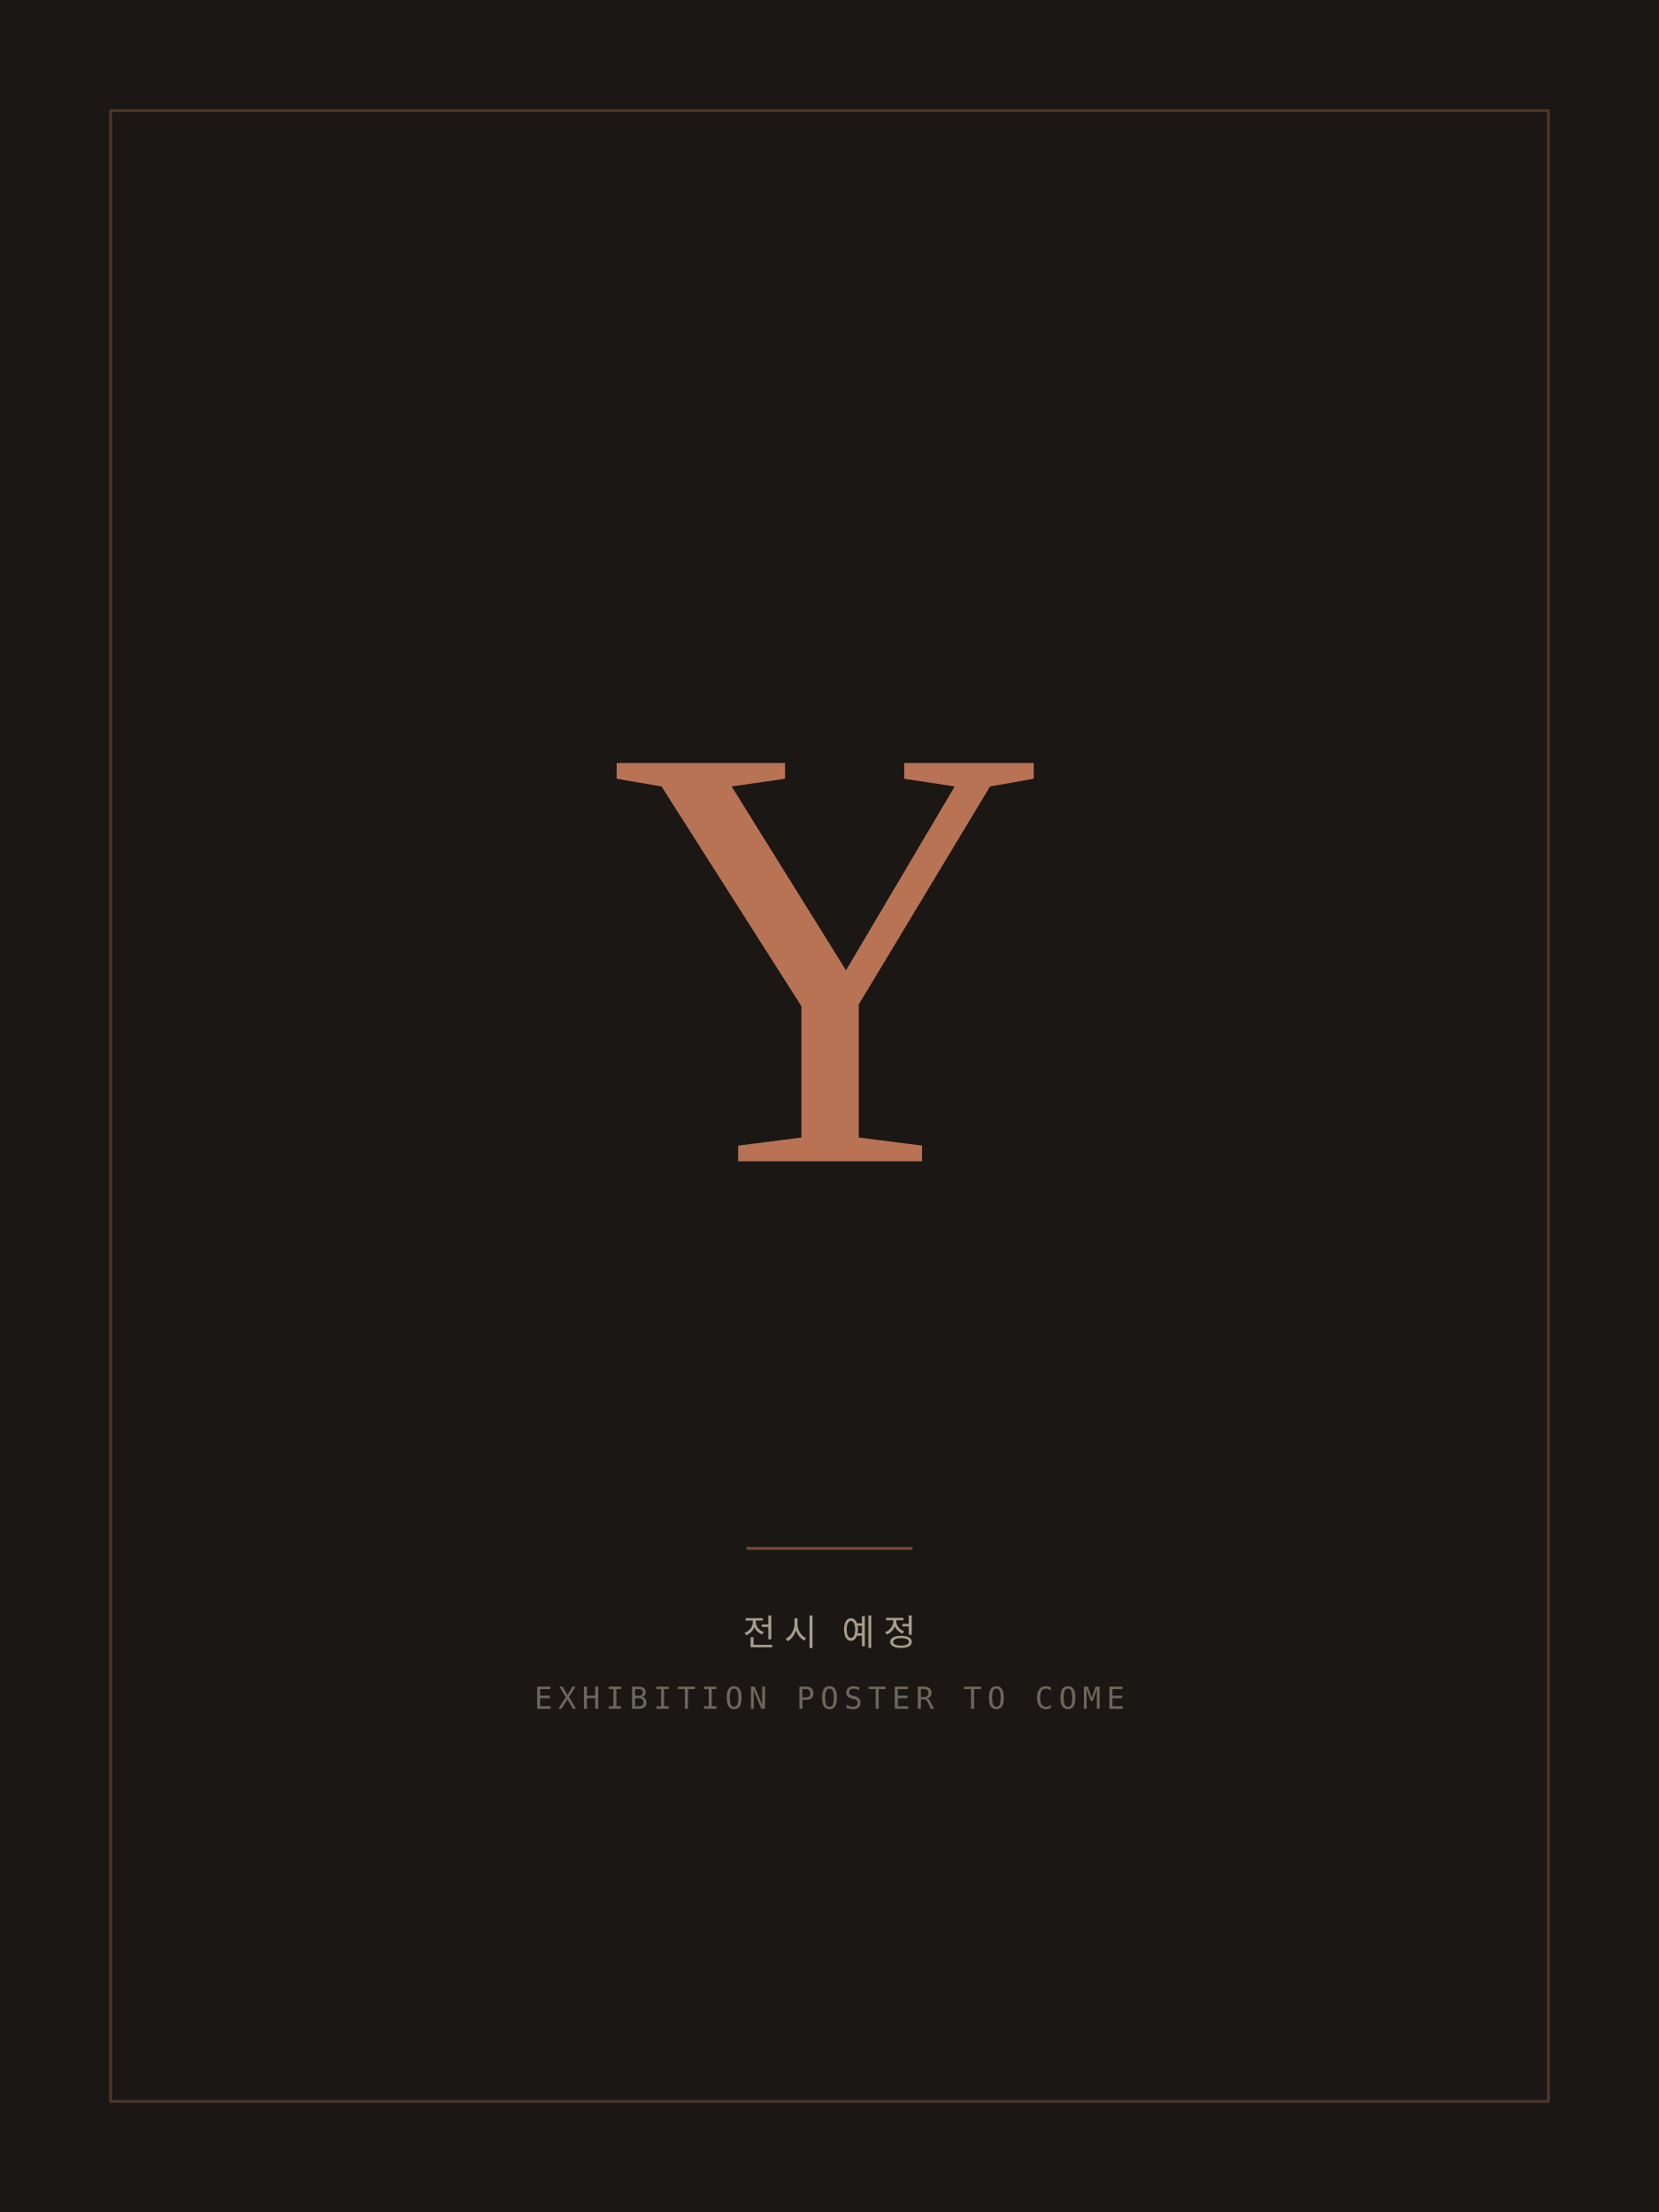
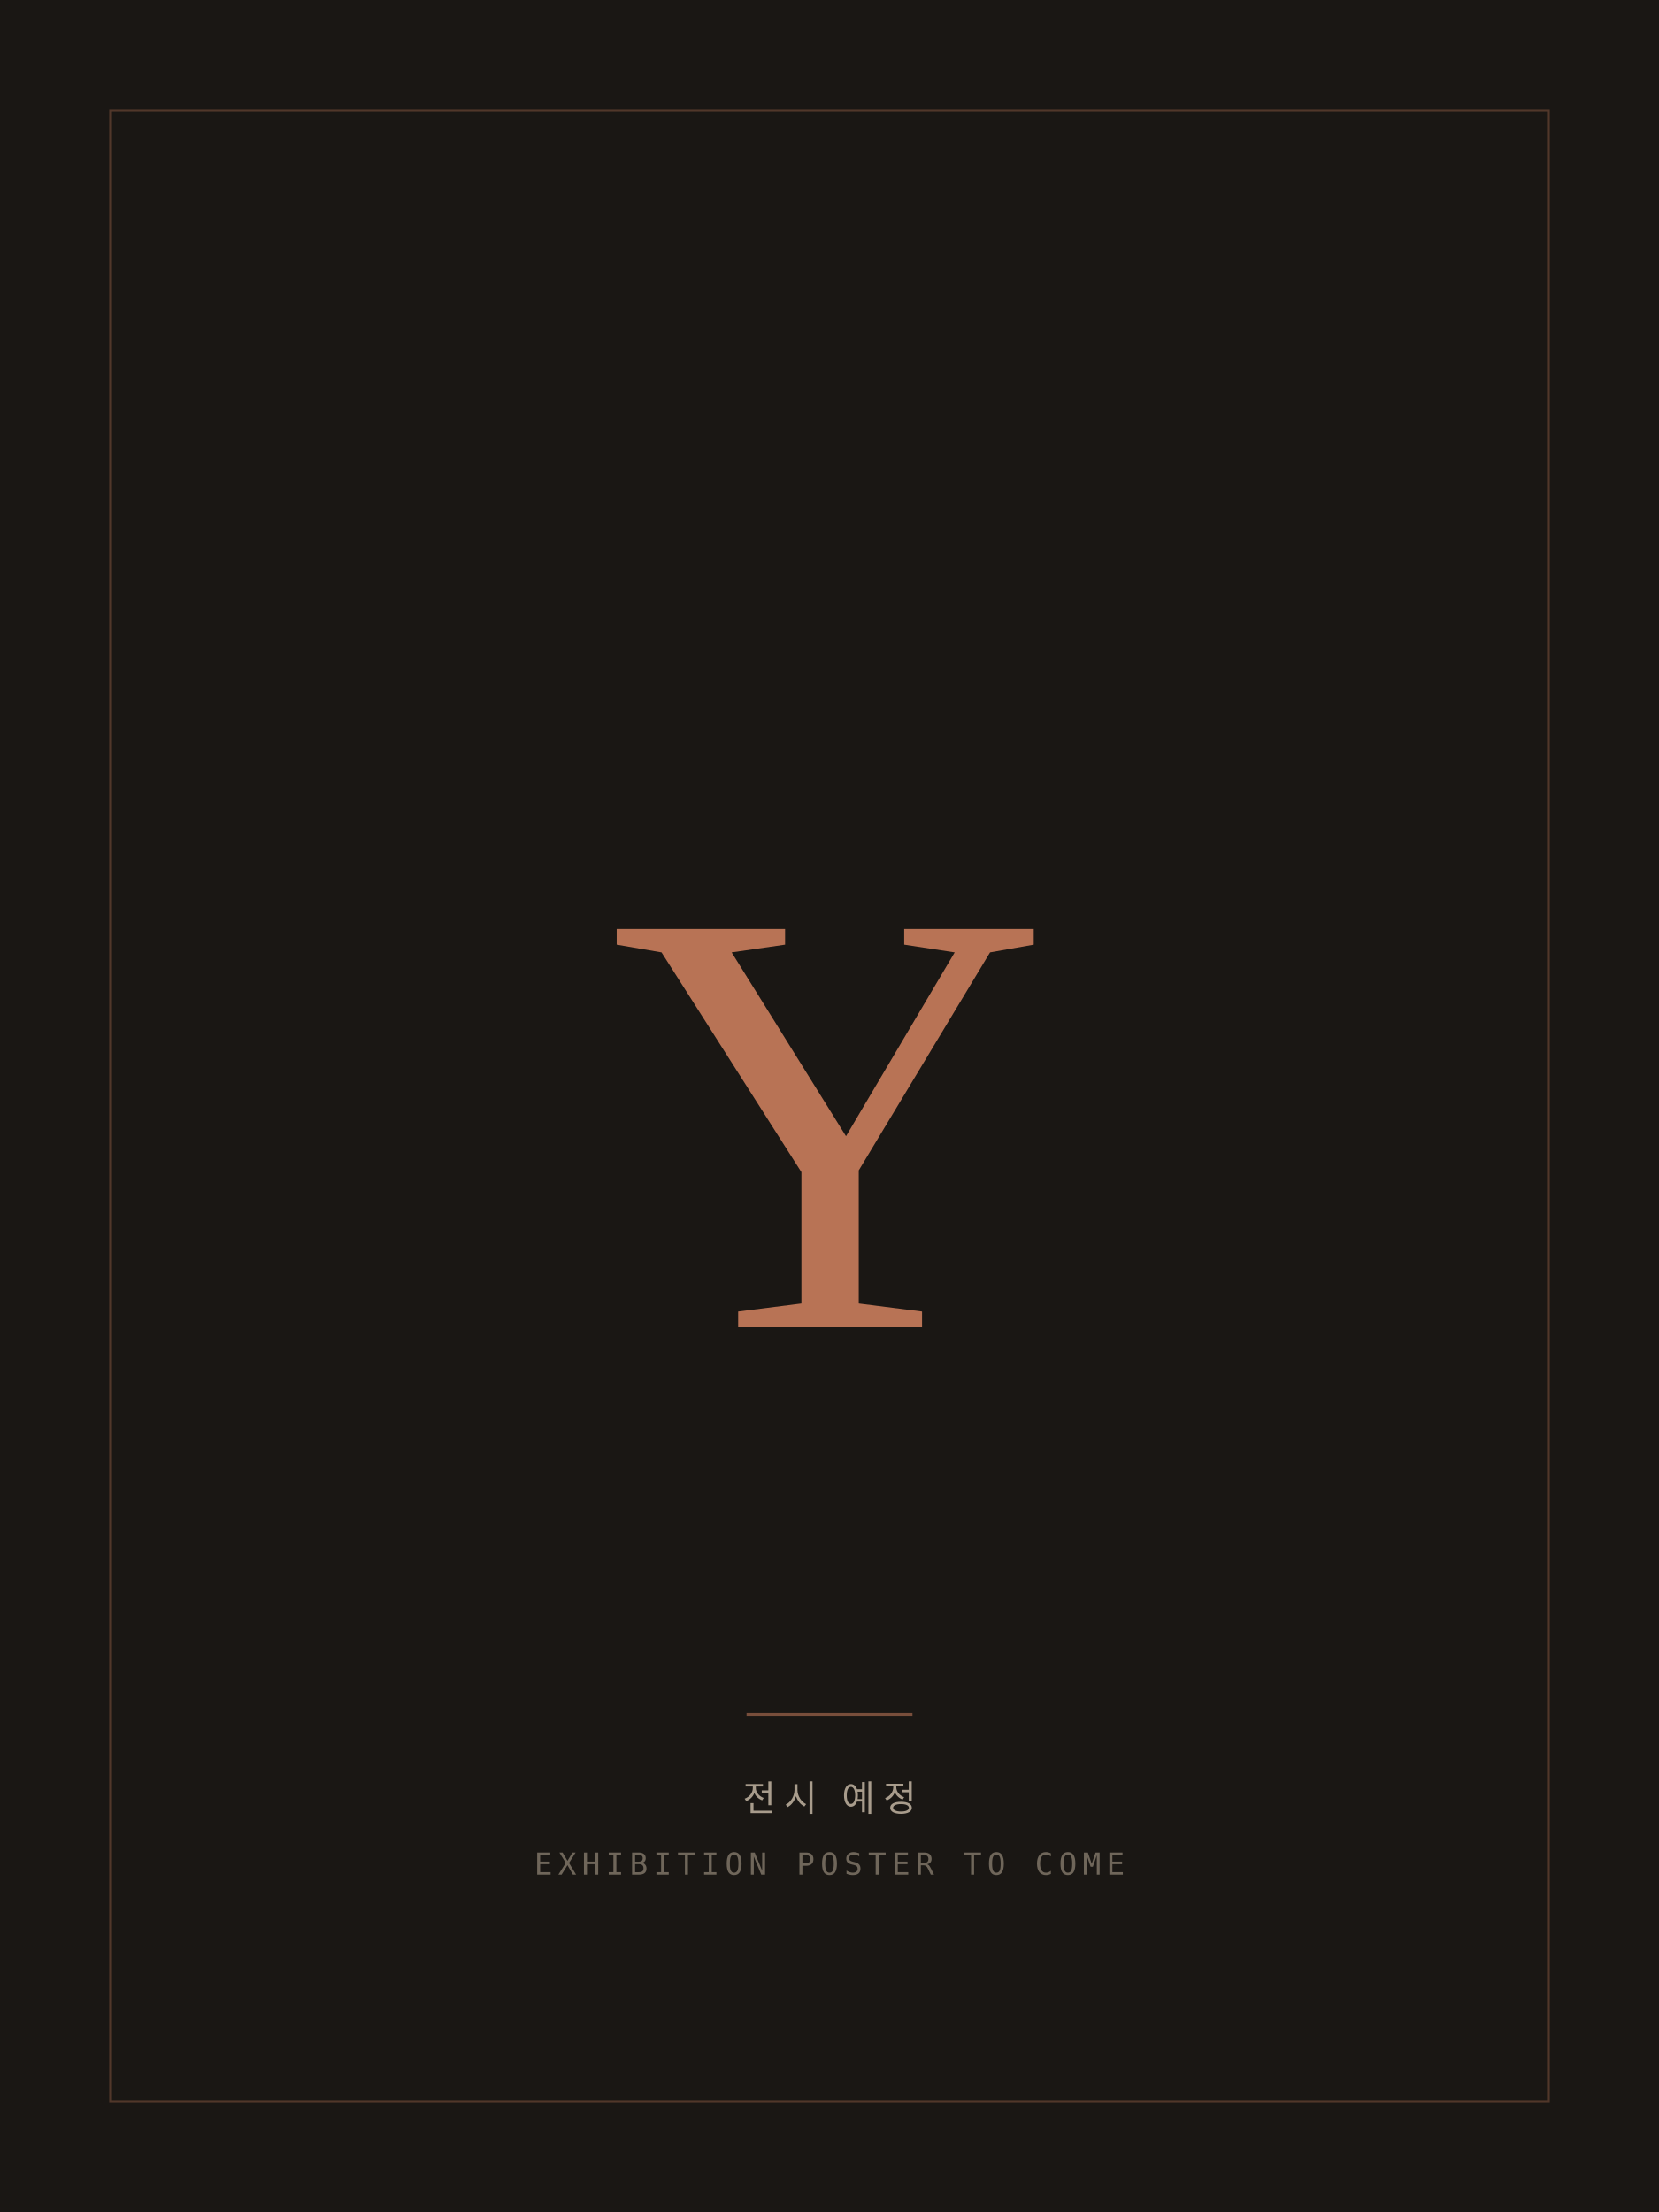
<svg xmlns="http://www.w3.org/2000/svg" width="600" height="800" viewBox="0 0 600 800">
  <rect width="600" height="800" fill="#1a1714" />
  <rect x="40" y="40" width="520" height="720" fill="none" stroke="#b87355" stroke-width="1" stroke-opacity="0.35" />
-   <text x="300" y="420" text-anchor="middle" font-family="Georgia, 'Liberation Serif', 'DejaVu Serif', serif" font-size="220" font-weight="300" fill="#b87355">Y</text>
-   <line x1="270" y1="560" x2="330" y2="560" stroke="#b87355" stroke-width="1" stroke-opacity="0.6" />
-   <text x="300" y="595" text-anchor="middle" font-family="'DejaVu Sans Mono', 'Liberation Mono', monospace" font-size="13" letter-spacing="3" fill="#a89c8c">전시 예정</text>
-   <text x="300" y="618" text-anchor="middle" font-family="'DejaVu Sans Mono', 'Liberation Mono', monospace" font-size="11" letter-spacing="2" fill="#6f665a">EXHIBITION POSTER TO COME</text>
+   <text x="300" y="480" text-anchor="middle" font-family="Georgia, 'Liberation Serif', 'DejaVu Serif', serif" font-size="220" font-weight="300" fill="#b87355">Y</text>
+   <line x1="270" y1="620" x2="330" y2="620" stroke="#b87355" stroke-width="1" stroke-opacity="0.6" />
+   <text x="300" y="655" text-anchor="middle" font-family="'DejaVu Sans Mono', 'Liberation Mono', monospace" font-size="13" letter-spacing="3" fill="#a89c8c">전시 예정</text>
+   <text x="300" y="678" text-anchor="middle" font-family="'DejaVu Sans Mono', 'Liberation Mono', monospace" font-size="11" letter-spacing="2" fill="#6f665a">EXHIBITION POSTER TO COME</text>
</svg>
